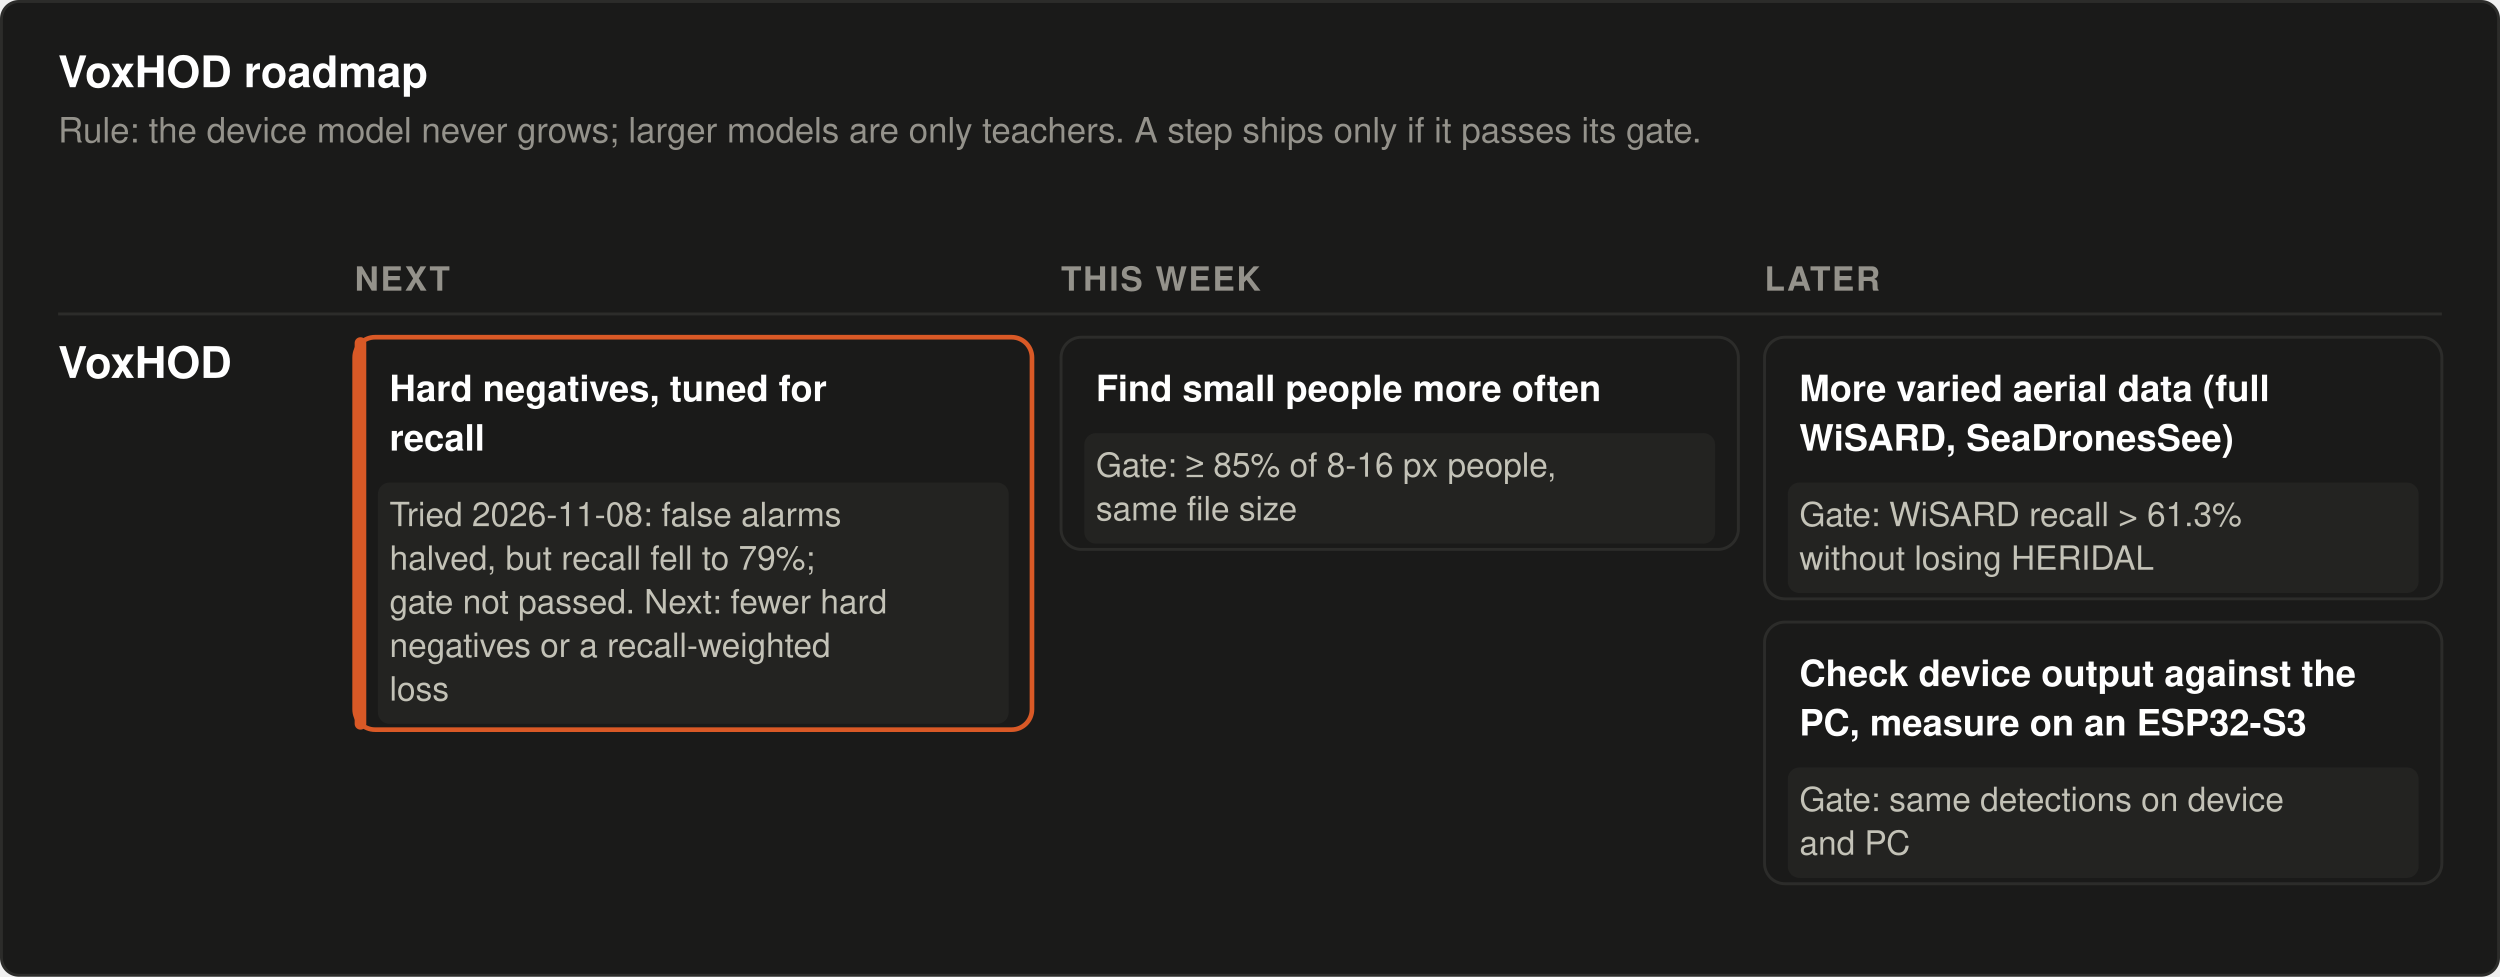
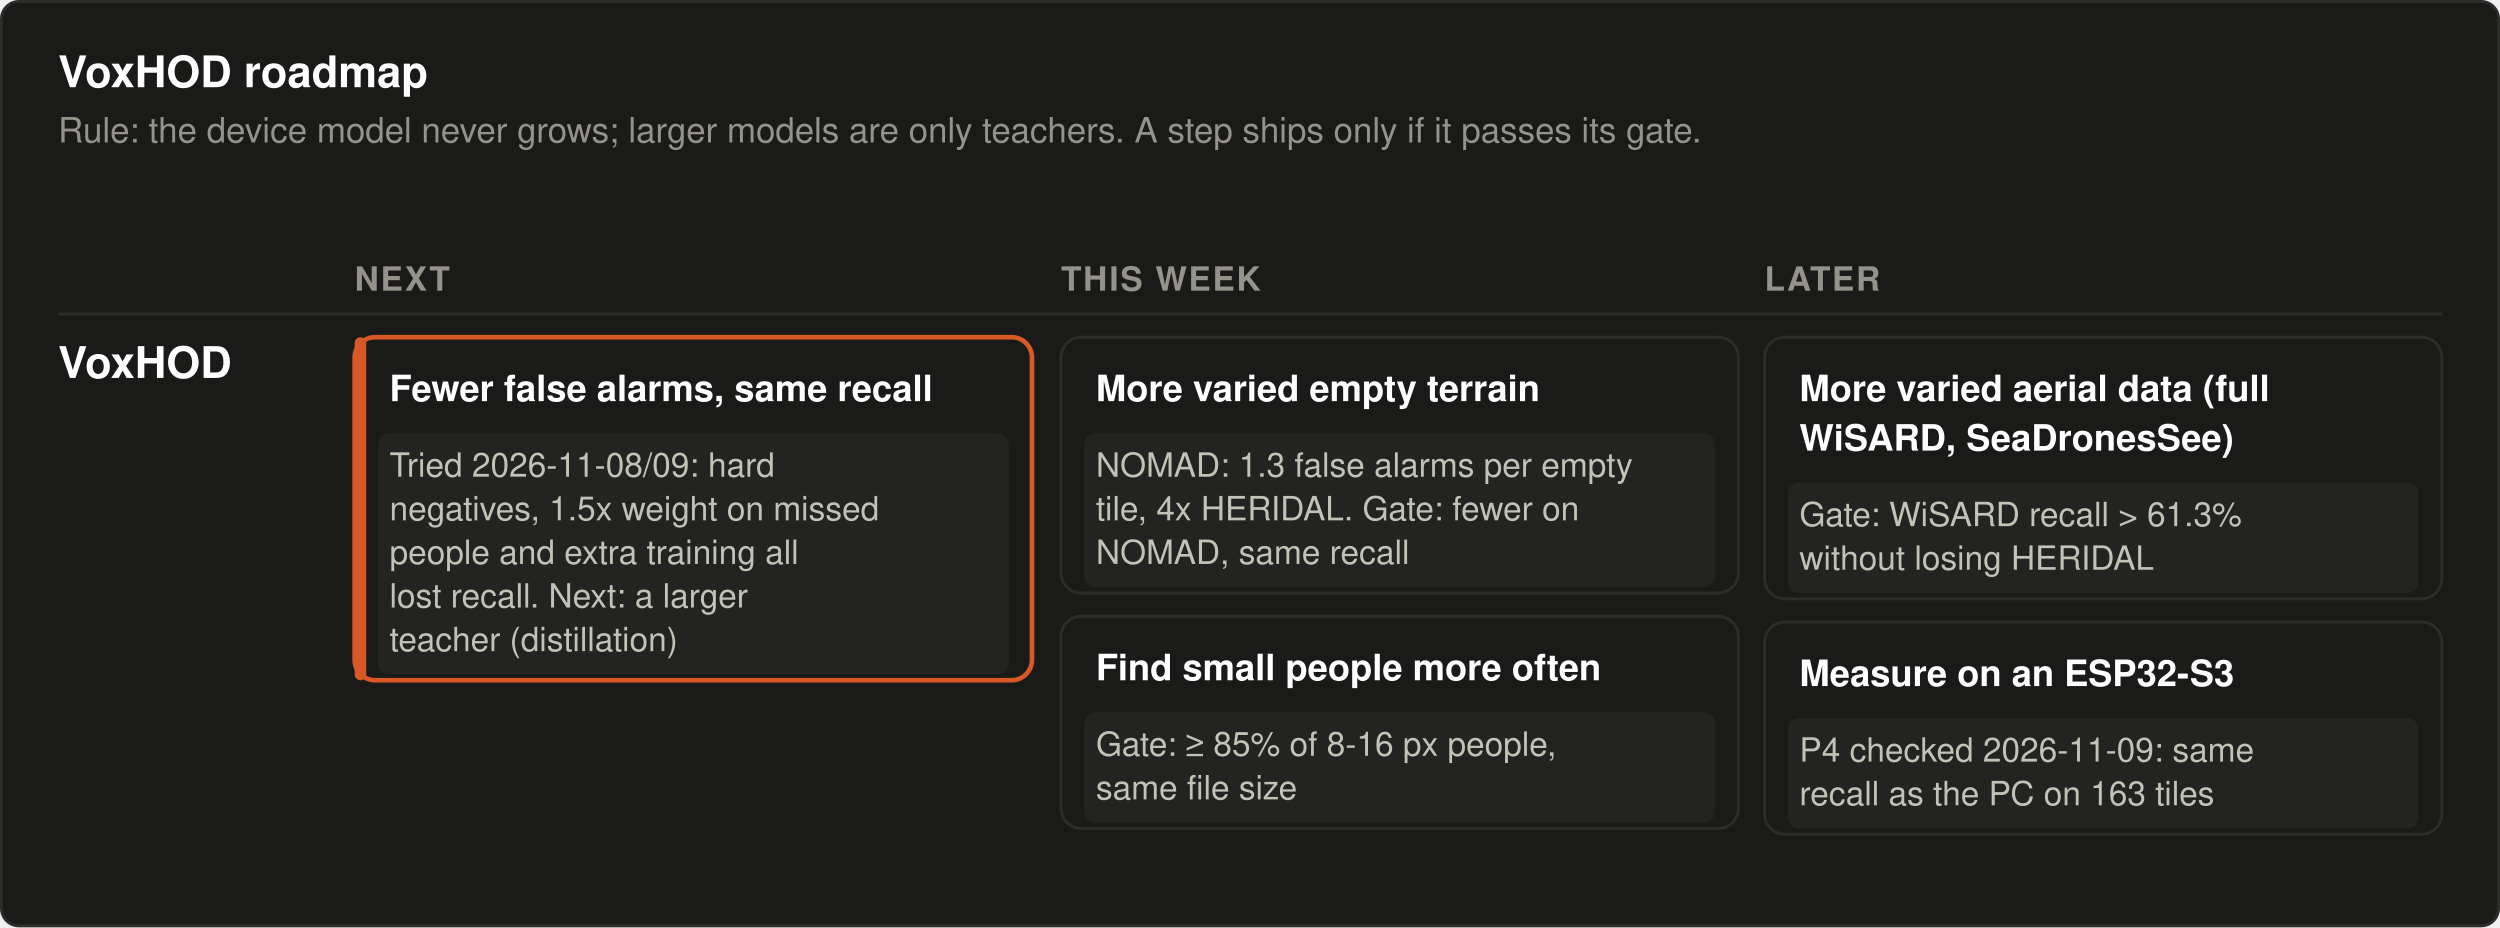
- <svg xmlns="http://www.w3.org/2000/svg" viewBox="0 0 860 336" width="860" height="336" font-family="-apple-system, BlinkMacSystemFont, 'Segoe UI', Helvetica, Arial, sans-serif">
-   <rect x="0.5" y="0.5" width="859" height="335" rx="6" fill="#1a1a19" stroke="#2c2c2a" />
+ <svg xmlns="http://www.w3.org/2000/svg" viewBox="0 0 860 319" width="860" height="319" font-family="-apple-system, BlinkMacSystemFont, 'Segoe UI', Helvetica, Arial, sans-serif">
+   <rect x="0.5" y="0.5" width="859" height="318" rx="6" fill="#1a1a19" stroke="#2c2c2a" />
  <text x="20" y="30" font-size="15" font-weight="600" fill="#ffffff">VoxHOD roadmap</text>
  <text x="20" y="49" font-size="12" fill="#94928b">Rule: the device model never grows; larger models are only teachers. A step ships only if it passes its gate.</text>
  <text x="122" y="100" font-size="11.5" font-weight="600" letter-spacing="0.6" fill="#94928b">NEXT</text>
  <text x="365" y="100" font-size="11.5" font-weight="600" letter-spacing="0.6" fill="#94928b">THIS WEEK</text>
  <text x="607" y="100" font-size="11.5" font-weight="600" letter-spacing="0.6" fill="#94928b">LATER</text>
  <line x1="20" x2="840" y1="108" y2="108" stroke="#2c2c2a" />
  <text x="20" y="130" font-size="15" font-weight="700" fill="#ffffff">VoxHOD</text>
-   <rect x="122" y="116" width="233" height="135" rx="7" fill="#1a1a19" stroke="#d95926" stroke-width="1.6" />
-   <rect x="122" y="116" width="4" height="135" rx="2" fill="#d95926" />
-   <text x="134" y="138" font-size="12.5" font-weight="600" fill="#ffffff">Hard negatives, tuned for</text>
-   <text x="134" y="155" font-size="12.5" font-weight="600" fill="#ffffff">recall</text>
-   <rect x="130" y="166" width="217" height="83" rx="4" fill="#232321" />
-   <text x="134" y="181" font-size="11.5" fill="#c3c2b7">Tried 2026-11-08: false alarms</text>
-   <text x="134" y="196" font-size="11.5" fill="#c3c2b7">halved, but recall fell to 79%;</text>
-   <text x="134" y="211" font-size="11.5" fill="#c3c2b7">gate not passed. Next: fewer hard</text>
-   <text x="134" y="226" font-size="11.5" fill="#c3c2b7">negatives or a recall-weighted</text>
-   <text x="134" y="241" font-size="11.5" fill="#c3c2b7">loss</text>
-   <rect x="365" y="116" width="233" height="73" rx="7" fill="#1a1a19" stroke="#2c2c2a" stroke-width="1" />
-   <text x="377" y="138" font-size="12.5" font-weight="600" fill="#ffffff">Find small people more often</text>
-   <rect x="373" y="149" width="217" height="38" rx="4" fill="#232321" />
-   <text x="377" y="164" font-size="11.5" fill="#c3c2b7">Gate: ≥ 85% of 8-16 px people,</text>
-   <text x="377" y="179" font-size="11.5" fill="#c3c2b7">same file size</text>
+   <rect x="122" y="116" width="233" height="118" rx="7" fill="#1a1a19" stroke="#d95926" stroke-width="1.6" />
+   <rect x="122" y="116" width="4" height="118" rx="2" fill="#d95926" />
+   <text x="134" y="138" font-size="12.5" font-weight="600" fill="#ffffff">Fewer false alarms, same recall</text>
+   <rect x="130" y="149" width="217" height="83" rx="4" fill="#232321" />
+   <text x="134" y="164" font-size="11.5" fill="#c3c2b7">Tried 2026-11-08/09: hard</text>
+   <text x="134" y="179" font-size="11.5" fill="#c3c2b7">negatives, 1.5x weight on missed</text>
+   <text x="134" y="194" font-size="11.5" fill="#c3c2b7">people and extra training all</text>
+   <text x="134" y="209" font-size="11.5" fill="#c3c2b7">lost recall. Next: a larger</text>
+   <text x="134" y="224" font-size="11.5" fill="#c3c2b7">teacher (distillation)</text>
+   <rect x="365" y="116" width="233" height="88" rx="7" fill="#1a1a19" stroke="#2c2c2a" stroke-width="1" />
+   <text x="377" y="138" font-size="12.5" font-weight="600" fill="#ffffff">More varied empty terrain</text>
+   <rect x="373" y="149" width="217" height="53" rx="4" fill="#232321" />
+   <text x="377" y="164" font-size="11.5" fill="#c3c2b7">NOMAD: 1.3 false alarms per empty</text>
+   <text x="377" y="179" font-size="11.5" fill="#c3c2b7">tile, 4x HERIDAL. Gate: fewer on</text>
+   <text x="377" y="194" font-size="11.5" fill="#c3c2b7">NOMAD, same recall</text>
+   <rect x="365" y="212" width="233" height="73" rx="7" fill="#1a1a19" stroke="#2c2c2a" stroke-width="1" />
+   <text x="377" y="234" font-size="12.5" font-weight="600" fill="#ffffff">Find small people more often</text>
+   <rect x="373" y="245" width="217" height="38" rx="4" fill="#232321" />
+   <text x="377" y="260" font-size="11.5" fill="#c3c2b7">Gate: ≥ 85% of 8-16 px people,</text>
+   <text x="377" y="275" font-size="11.5" fill="#c3c2b7">same file size</text>
  <rect x="607" y="116" width="233" height="90" rx="7" fill="#1a1a19" stroke="#2c2c2a" stroke-width="1" />
  <text x="619" y="138" font-size="12.5" font-weight="600" fill="#ffffff">More varied aerial data (full</text>
  <text x="619" y="155" font-size="12.5" font-weight="600" fill="#ffffff">WiSARD, SeaDronesSee)</text>
  <rect x="615" y="166" width="217" height="38" rx="4" fill="#232321" />
  <text x="619" y="181" font-size="11.5" fill="#c3c2b7">Gate: WiSARD recall &gt; 61.3%</text>
  <text x="619" y="196" font-size="11.5" fill="#c3c2b7">without losing HERIDAL</text>
-   <rect x="607" y="214" width="233" height="90" rx="7" fill="#1a1a19" stroke="#2c2c2a" stroke-width="1" />
-   <text x="619" y="236" font-size="12.5" font-weight="600" fill="#ffffff">Check device output against the</text>
-   <text x="619" y="253" font-size="12.5" font-weight="600" fill="#ffffff">PC, measure on an ESP32-S3</text>
-   <rect x="615" y="264" width="217" height="38" rx="4" fill="#232321" />
-   <text x="619" y="279" font-size="11.5" fill="#c3c2b7">Gate: same detections on device</text>
-   <text x="619" y="294" font-size="11.5" fill="#c3c2b7">and PC</text>
+   <rect x="607" y="214" width="233" height="73" rx="7" fill="#1a1a19" stroke="#2c2c2a" stroke-width="1" />
+   <text x="619" y="236" font-size="12.5" font-weight="600" fill="#ffffff">Measure on an ESP32-S3</text>
+   <rect x="615" y="247" width="217" height="38" rx="4" fill="#232321" />
+   <text x="619" y="262" font-size="11.5" fill="#c3c2b7">P4 checked 2026-11-09: same</text>
+   <text x="619" y="277" font-size="11.5" fill="#c3c2b7">recall as the PC on 163 tiles</text>
</svg>
